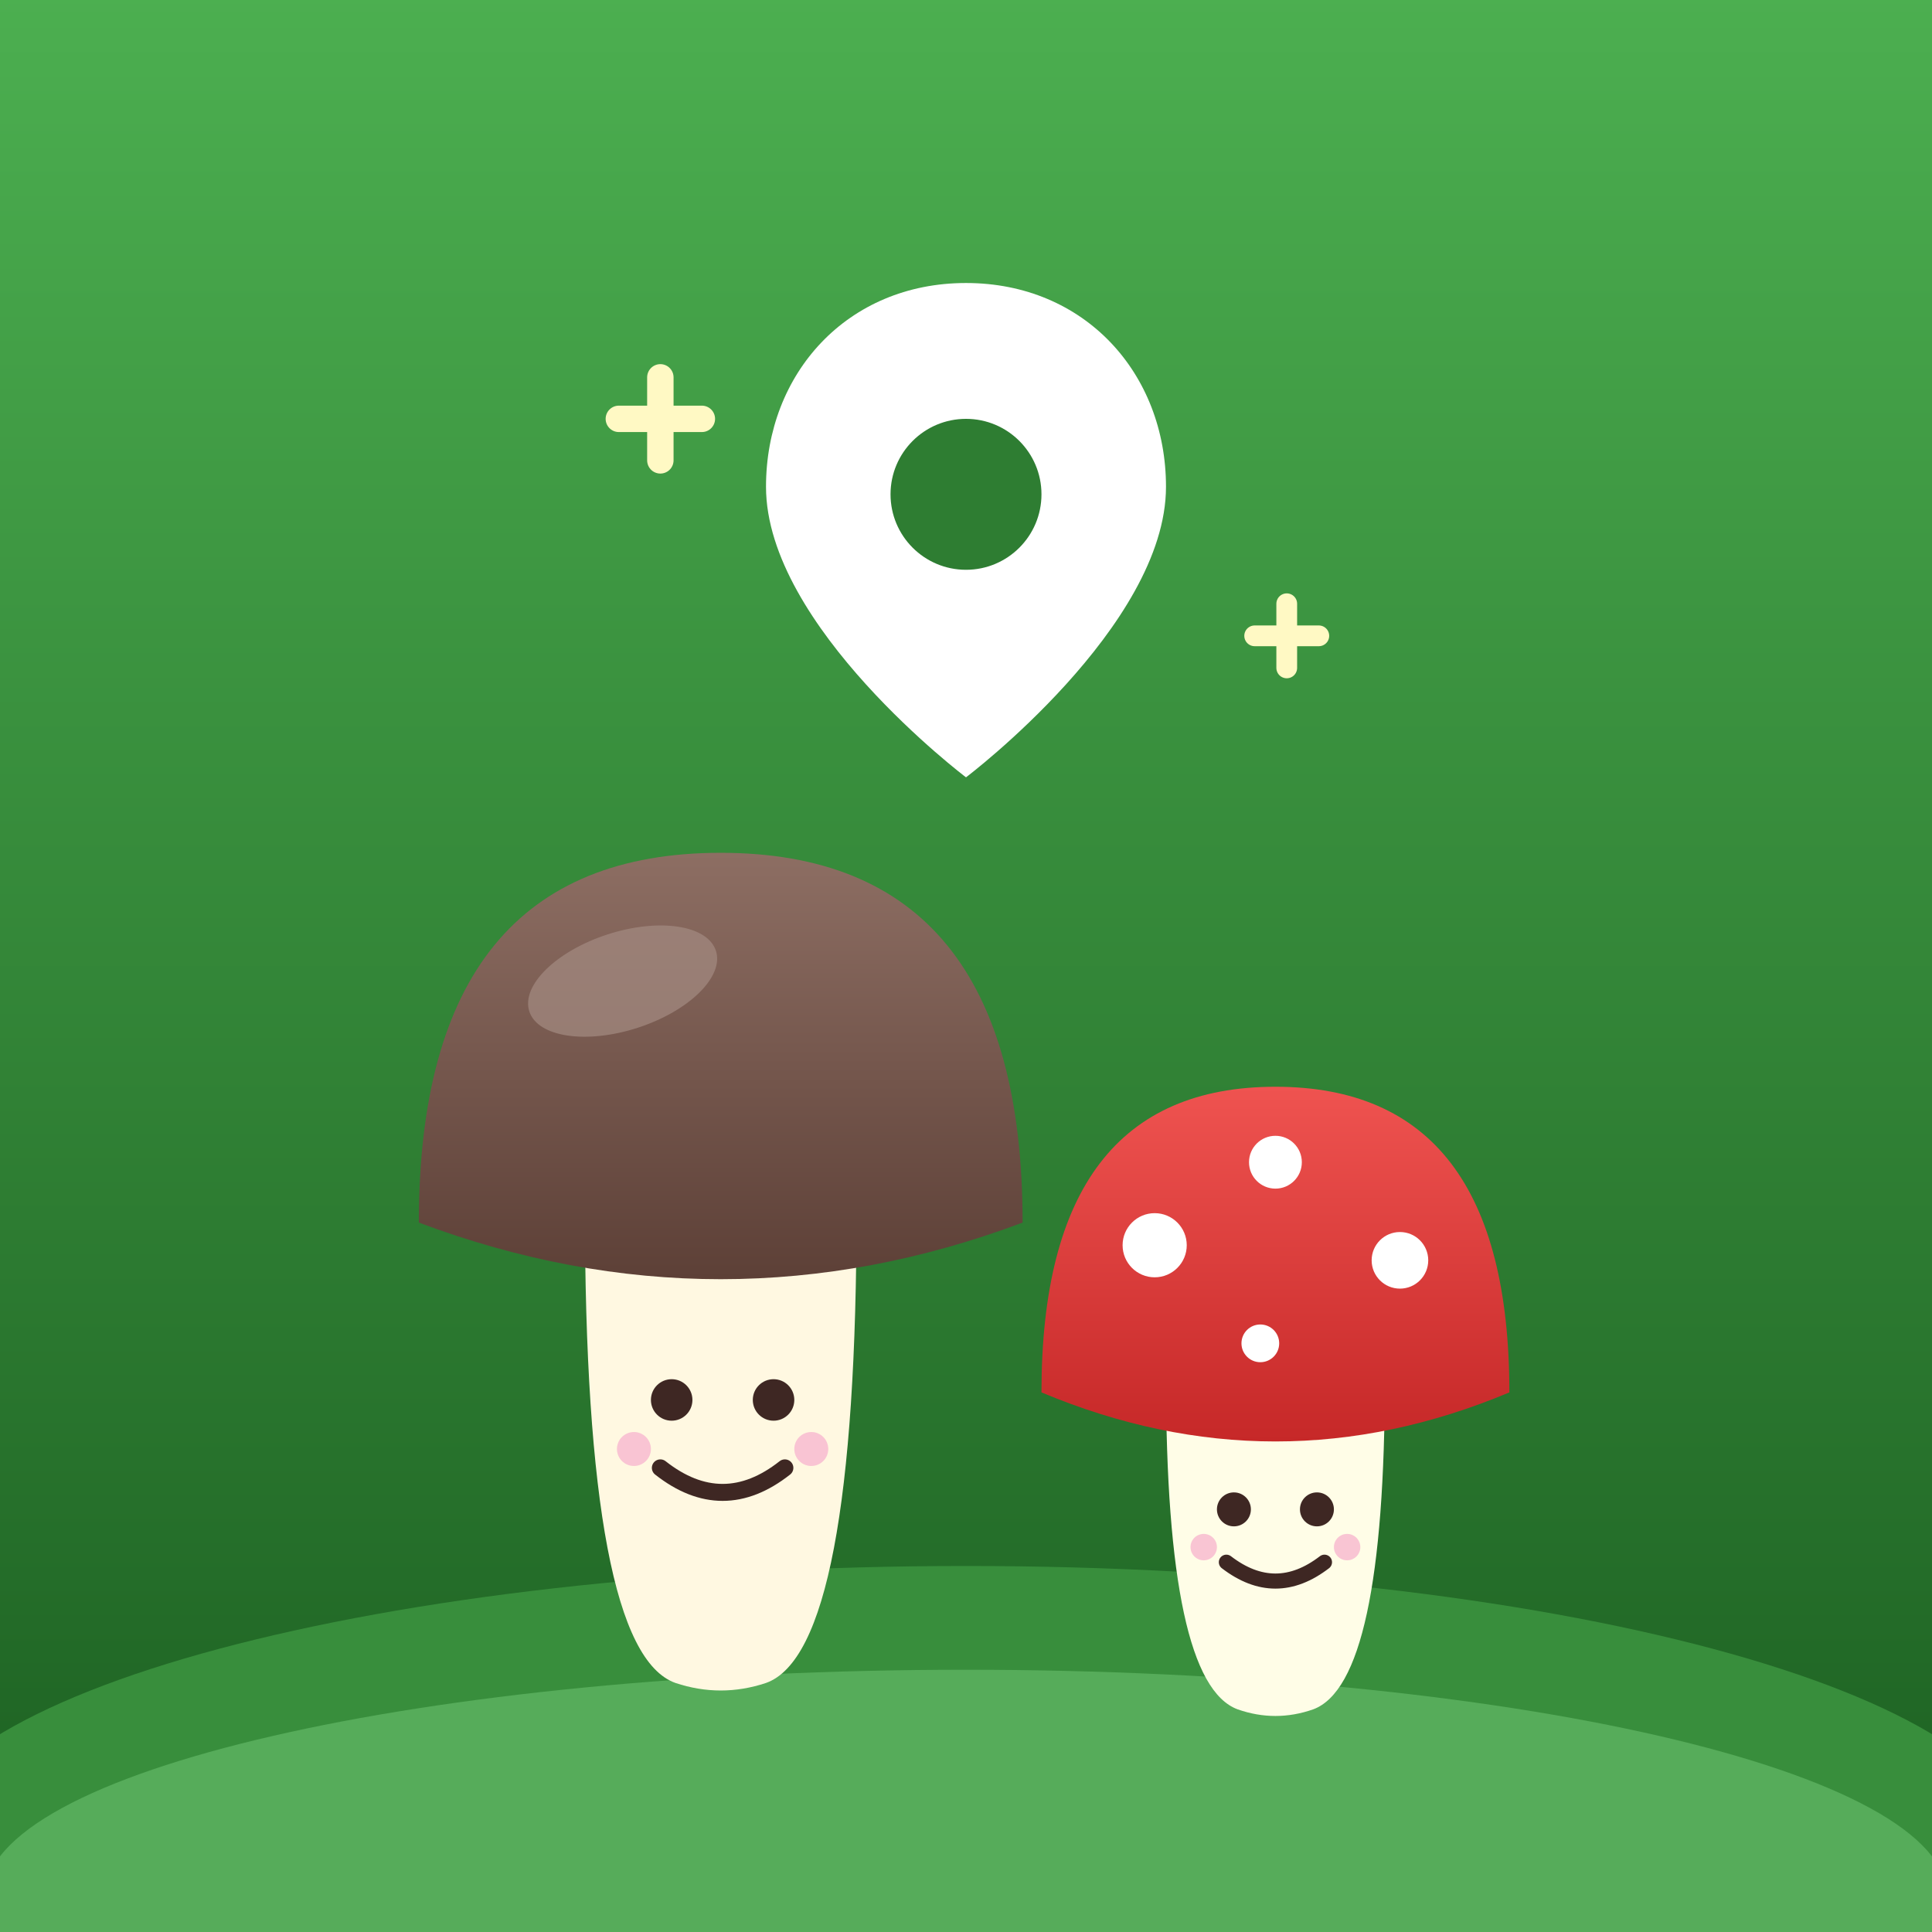
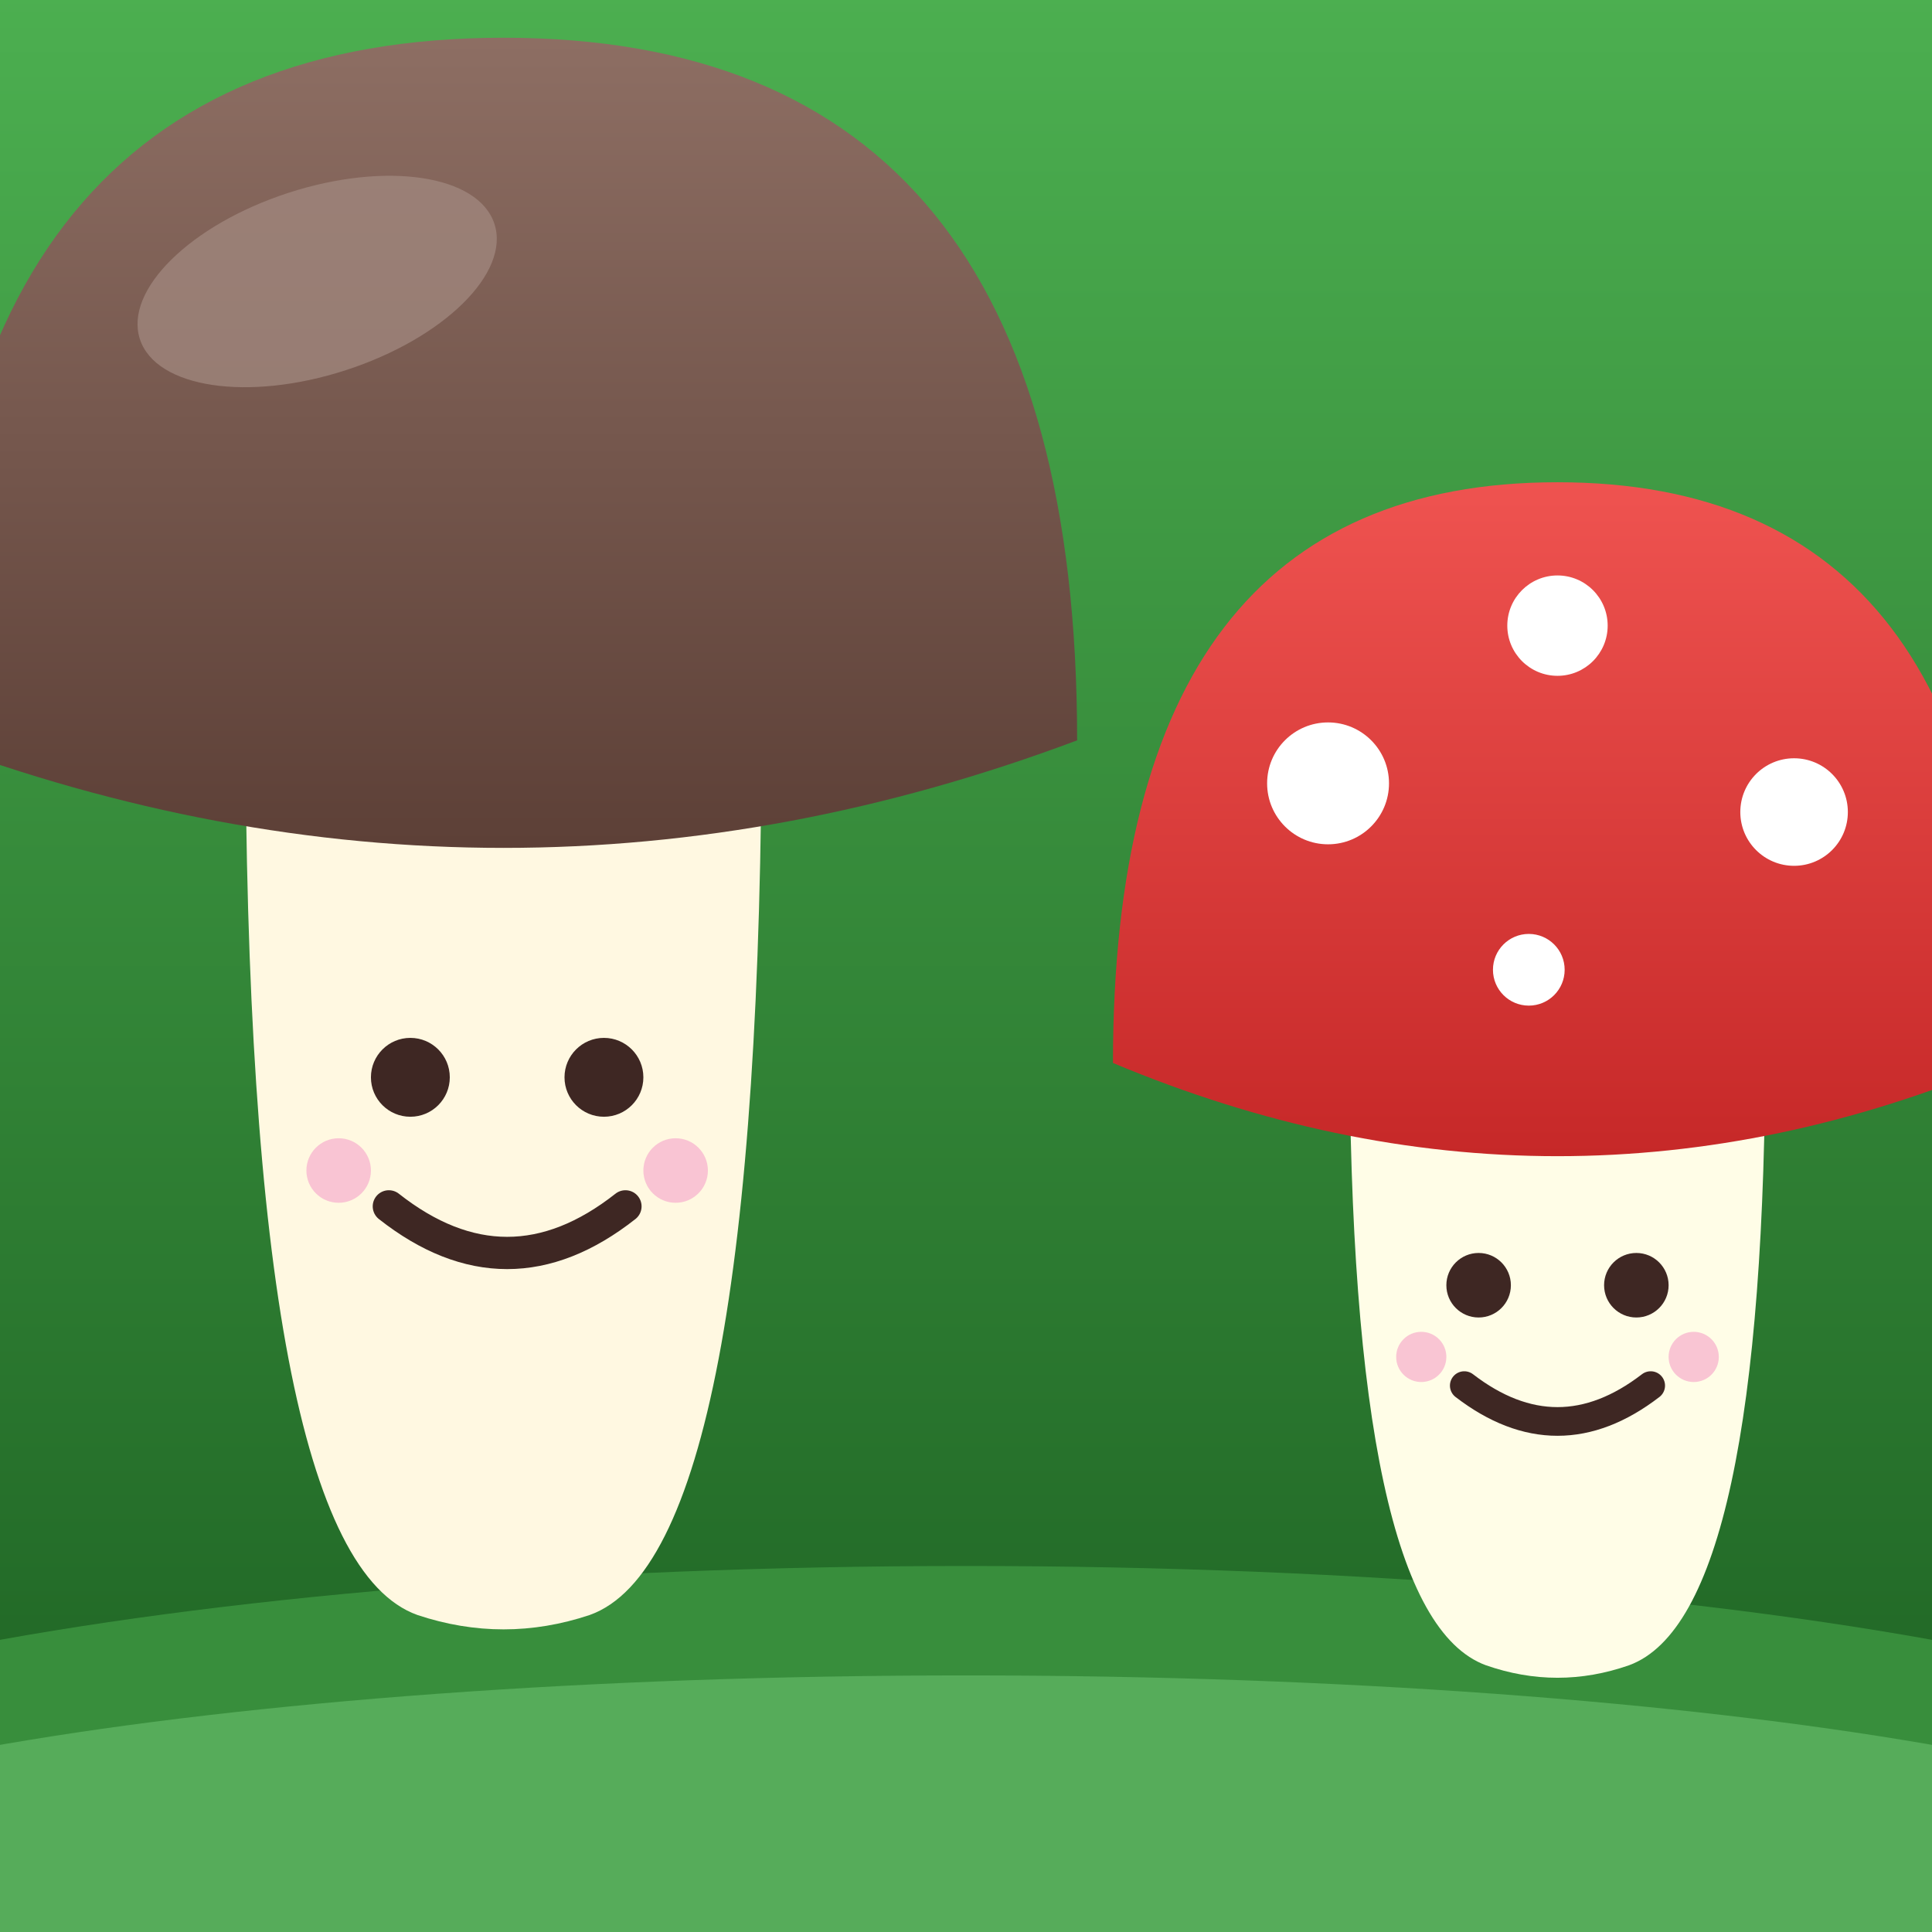
<svg xmlns="http://www.w3.org/2000/svg" width="1024" height="1024" viewBox="0 0 1024 1024">
  <defs>
    <linearGradient id="bg" x1="0" y1="0" x2="0" y2="1">
      <stop offset="0" stop-color="#4CAF50" />
      <stop offset="1" stop-color="#1B5E20" />
    </linearGradient>
    <linearGradient id="cap1" x1="0" y1="0" x2="0" y2="1">
      <stop offset="0" stop-color="#8D6E63" />
      <stop offset="1" stop-color="#5D4037" />
    </linearGradient>
    <linearGradient id="cap2" x1="0" y1="0" x2="0" y2="1">
      <stop offset="0" stop-color="#EF5350" />
      <stop offset="1" stop-color="#C62828" />
    </linearGradient>
  </defs>
  <rect width="1024" height="1024" fill="url(#bg)" />
-   <ellipse cx="512" cy="980" rx="560" ry="150" fill="#388E3C" />
-   <ellipse cx="512" cy="1005" rx="520" ry="120" fill="#66BB6A" opacity="0.65" />
-   <g>
-     <path d="M 512 150 C 575 150 618 198 618 258 C 618 332 512 412 512 412 C 512 412 406 332 406 258 C 406 198 449 150 512 150 Z" fill="#FFFFFF" />
-     <circle cx="512" cy="262" r="40" fill="#2E7D32" />
-     <path d="M 350 200 l 0 44 M 328 222 l 44 0" stroke="#FFF9C4" stroke-width="14" stroke-linecap="round" />
-     <path d="M 682 320 l 0 34 M 665 337 l 34 0" stroke="#FFF9C4" stroke-width="11" stroke-linecap="round" />
-   </g>
-   <g>
-     <path d="M 310 640 Q 310 875 358 892 Q 382 900 406 892 Q 454 875 454 640 Z" fill="#FFF8E1" />
-     <path d="M 222 648 Q 222 452 382 452 Q 542 452 542 648 Q 462 678 382 678 Q 302 678 222 648 Z" fill="url(#cap1)" />
-     <ellipse cx="330" cy="520" rx="52" ry="26" fill="#A1887F" opacity="0.75" transform="rotate(-18 330 520)" />
-     <circle cx="356" cy="742" r="11" fill="#3E2723" />
-     <circle cx="410" cy="742" r="11" fill="#3E2723" />
-     <path d="M 350 778 Q 383 804 416 778" stroke="#3E2723" stroke-width="9" stroke-linecap="round" fill="none" />
-     <circle cx="336" cy="768" r="9" fill="#F8BBD0" opacity="0.85" />
-     <circle cx="430" cy="768" r="9" fill="#F8BBD0" opacity="0.85" />
-   </g>
-   <g>
-     <path d="M 618 730 Q 618 892 656 906 Q 676 913 696 906 Q 734 892 734 730 Z" fill="#FFFDE7" />
-     <path d="M 552 738 Q 552 576 676 576 Q 800 576 800 738 Q 738 764 676 764 Q 614 764 552 738 Z" fill="url(#cap2)" />
-     <circle cx="612" cy="660" r="17" fill="#FFFFFF" />
-     <circle cx="676" cy="616" r="14" fill="#FFFFFF" />
-     <circle cx="742" cy="668" r="15" fill="#FFFFFF" />
-     <circle cx="668" cy="712" r="10" fill="#FFFFFF" />
-     <circle cx="654" cy="800" r="9" fill="#3E2723" />
-     <circle cx="698" cy="800" r="9" fill="#3E2723" />
-     <path d="M 650 828 Q 676 848 702 828" stroke="#3E2723" stroke-width="8" stroke-linecap="round" fill="none" />
-     <circle cx="638" cy="820" r="7" fill="#F8BBD0" opacity="0.85" />
-     <circle cx="714" cy="820" r="7" fill="#F8BBD0" opacity="0.85" />
+   <ellipse cx="512" cy="980" rx="760" ry="150" fill="#388E3C" />
+   <ellipse cx="512" cy="1012" rx="720" ry="124" fill="#66BB6A" opacity="0.65" />
+   <g transform="translate(-458.9 -838.8) scale(1.9)">
+     <g>
+       <path d="M 310 640 Q 310 875 358 892 Q 382 900 406 892 Q 454 875 454 640 Z" fill="#FFF8E1" />
+       <path d="M 222 648 Q 222 452 382 452 Q 542 452 542 648 Q 462 678 382 678 Q 302 678 222 648 Z" fill="url(#cap1)" />
+       <ellipse cx="330" cy="520" rx="52" ry="26" fill="#A1887F" opacity="0.75" transform="rotate(-18 330 520)" />
+       <circle cx="356" cy="742" r="11" fill="#3E2723" />
+       <circle cx="410" cy="742" r="11" fill="#3E2723" />
+       <path d="M 350 778 Q 383 804 416 778" stroke="#3E2723" stroke-width="9" stroke-linecap="round" fill="none" />
+       <circle cx="336" cy="768" r="9" fill="#F8BBD0" opacity="0.85" />
+       <circle cx="430" cy="768" r="9" fill="#F8BBD0" opacity="0.85" />
+     </g>
+     <g>
+       <path d="M 618 730 Q 618 892 656 906 Q 676 913 696 906 Q 734 892 734 730 Z" fill="#FFFDE7" />
+       <path d="M 552 738 Q 552 576 676 576 Q 800 576 800 738 Q 738 764 676 764 Q 614 764 552 738 Z" fill="url(#cap2)" />
+       <circle cx="612" cy="660" r="17" fill="#FFFFFF" />
+       <circle cx="676" cy="616" r="14" fill="#FFFFFF" />
+       <circle cx="742" cy="668" r="15" fill="#FFFFFF" />
+       <circle cx="668" cy="712" r="10" fill="#FFFFFF" />
+       <circle cx="654" cy="800" r="9" fill="#3E2723" />
+       <circle cx="698" cy="800" r="9" fill="#3E2723" />
+       <path d="M 650 828 Q 676 848 702 828" stroke="#3E2723" stroke-width="8" stroke-linecap="round" fill="none" />
+       <circle cx="638" cy="820" r="7" fill="#F8BBD0" opacity="0.85" />
+       <circle cx="714" cy="820" r="7" fill="#F8BBD0" opacity="0.85" />
+     </g>
  </g>
</svg>
